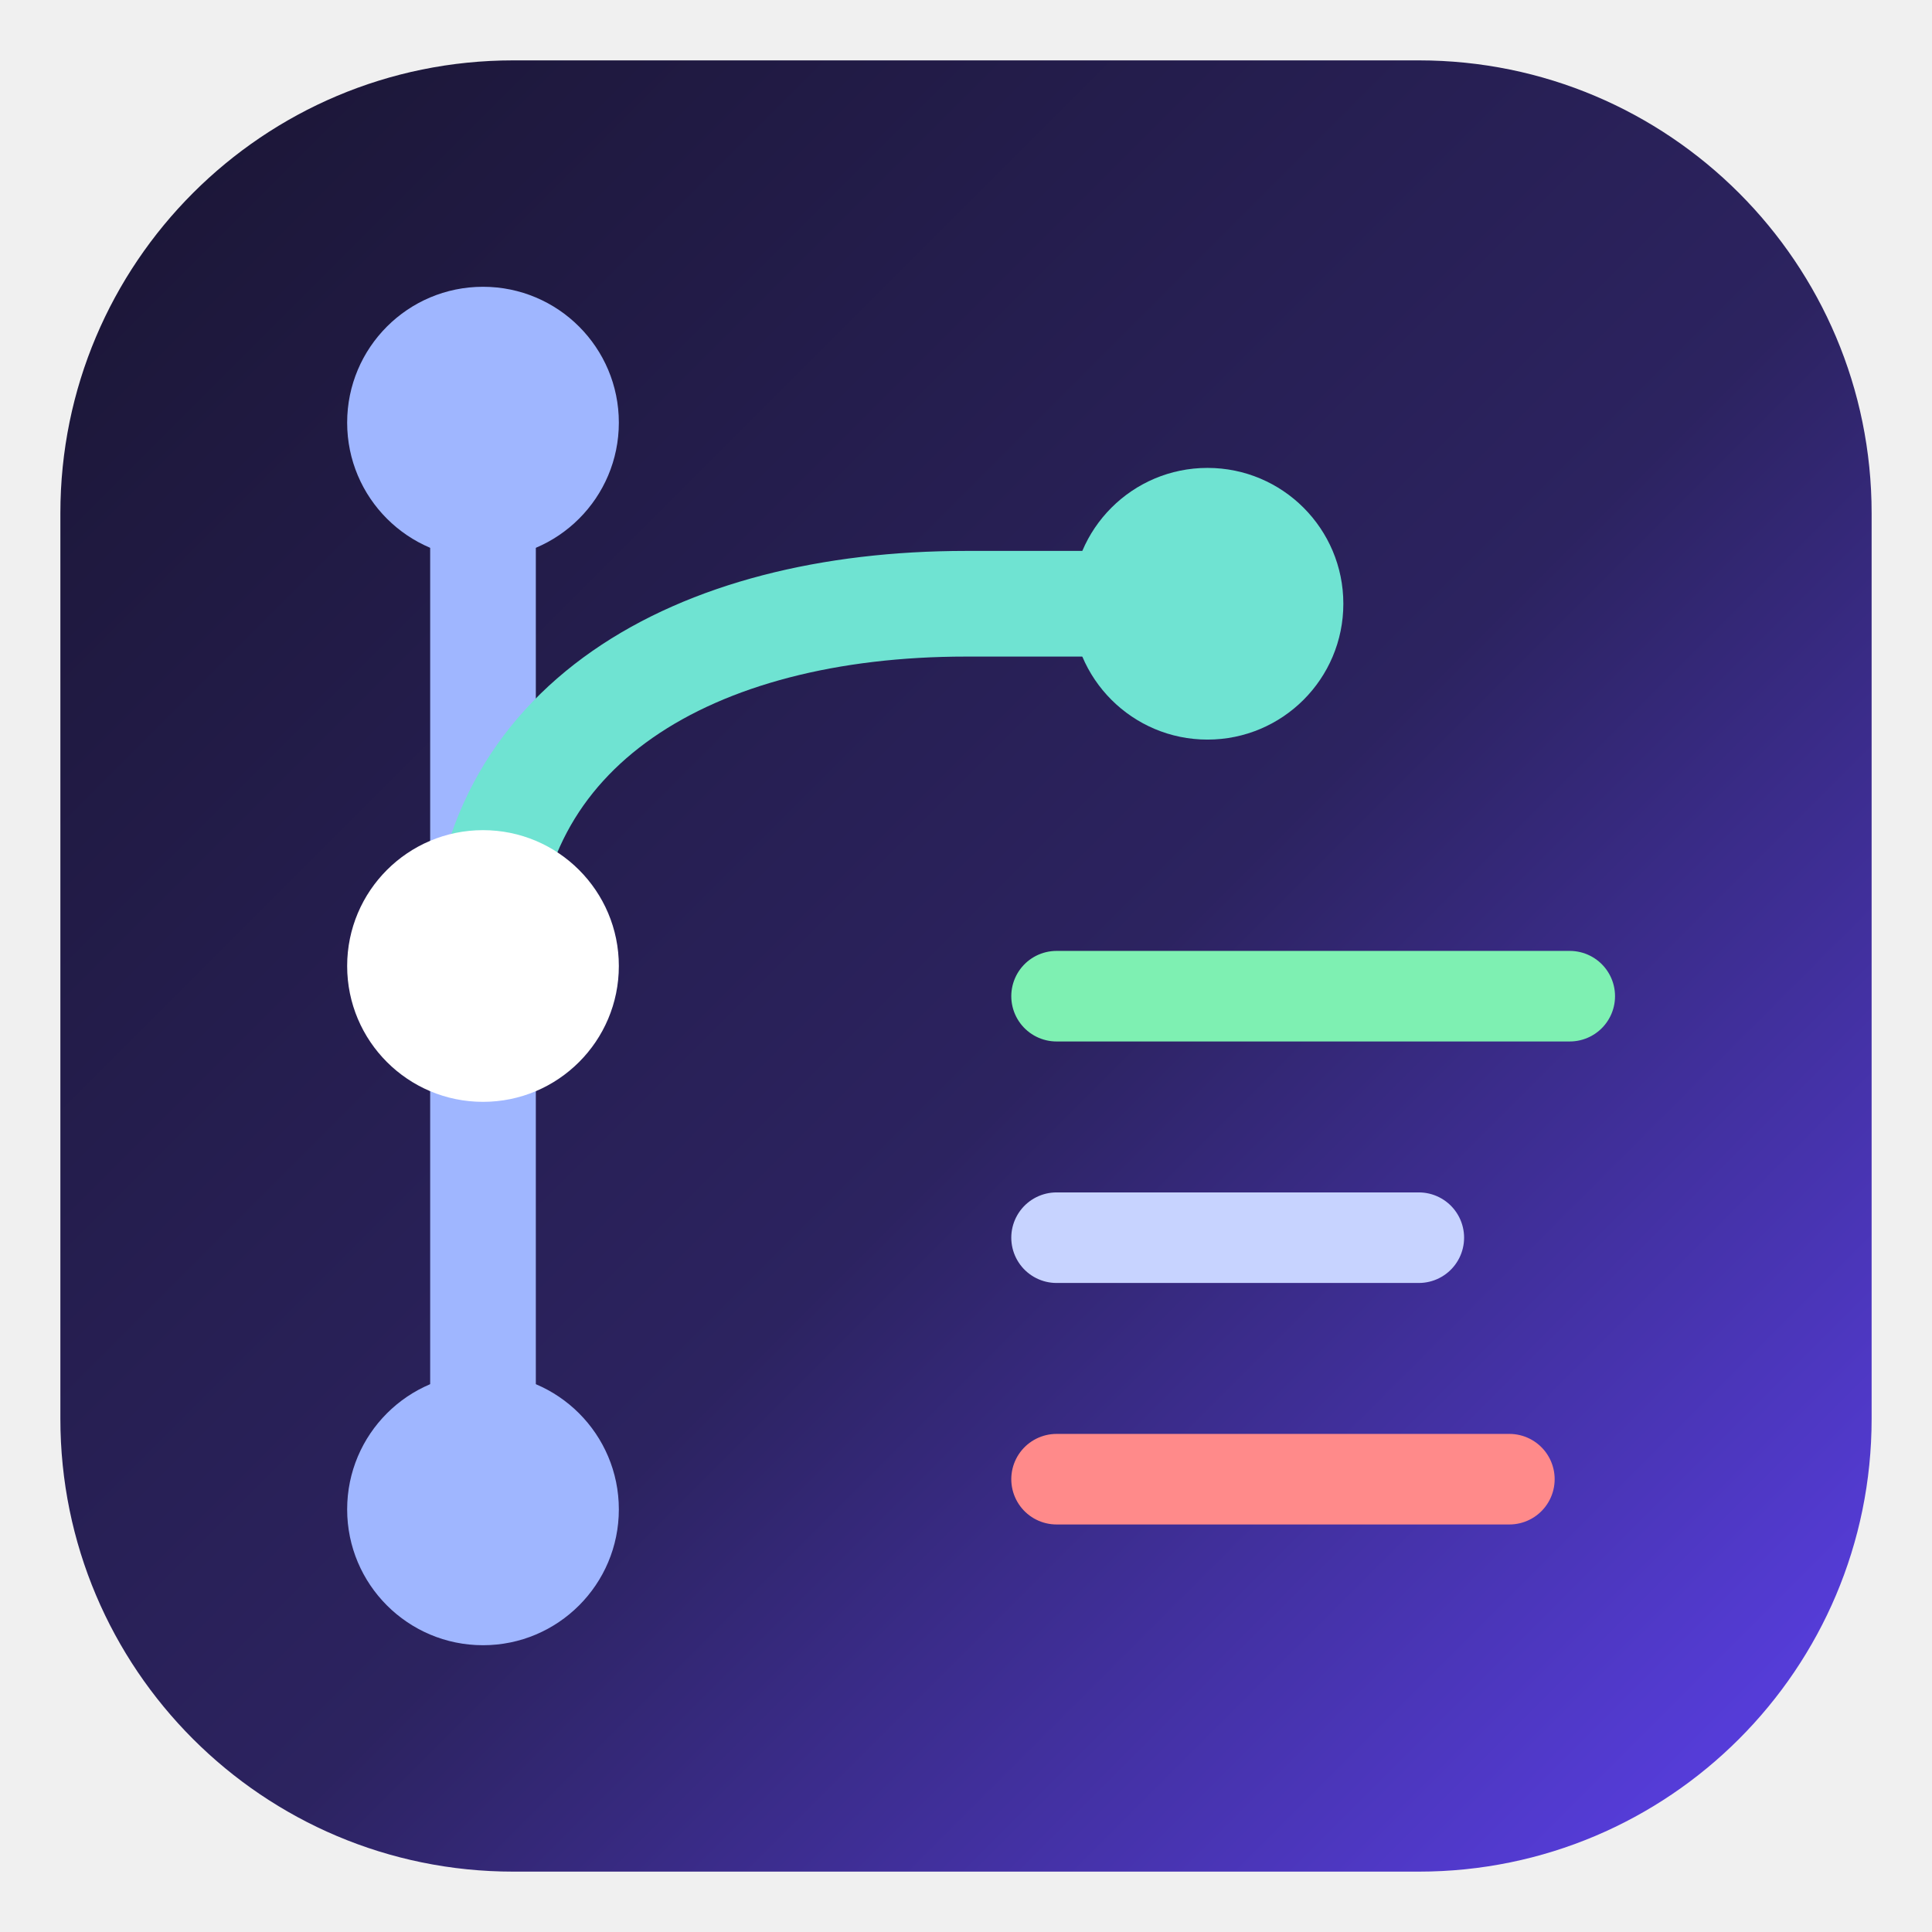
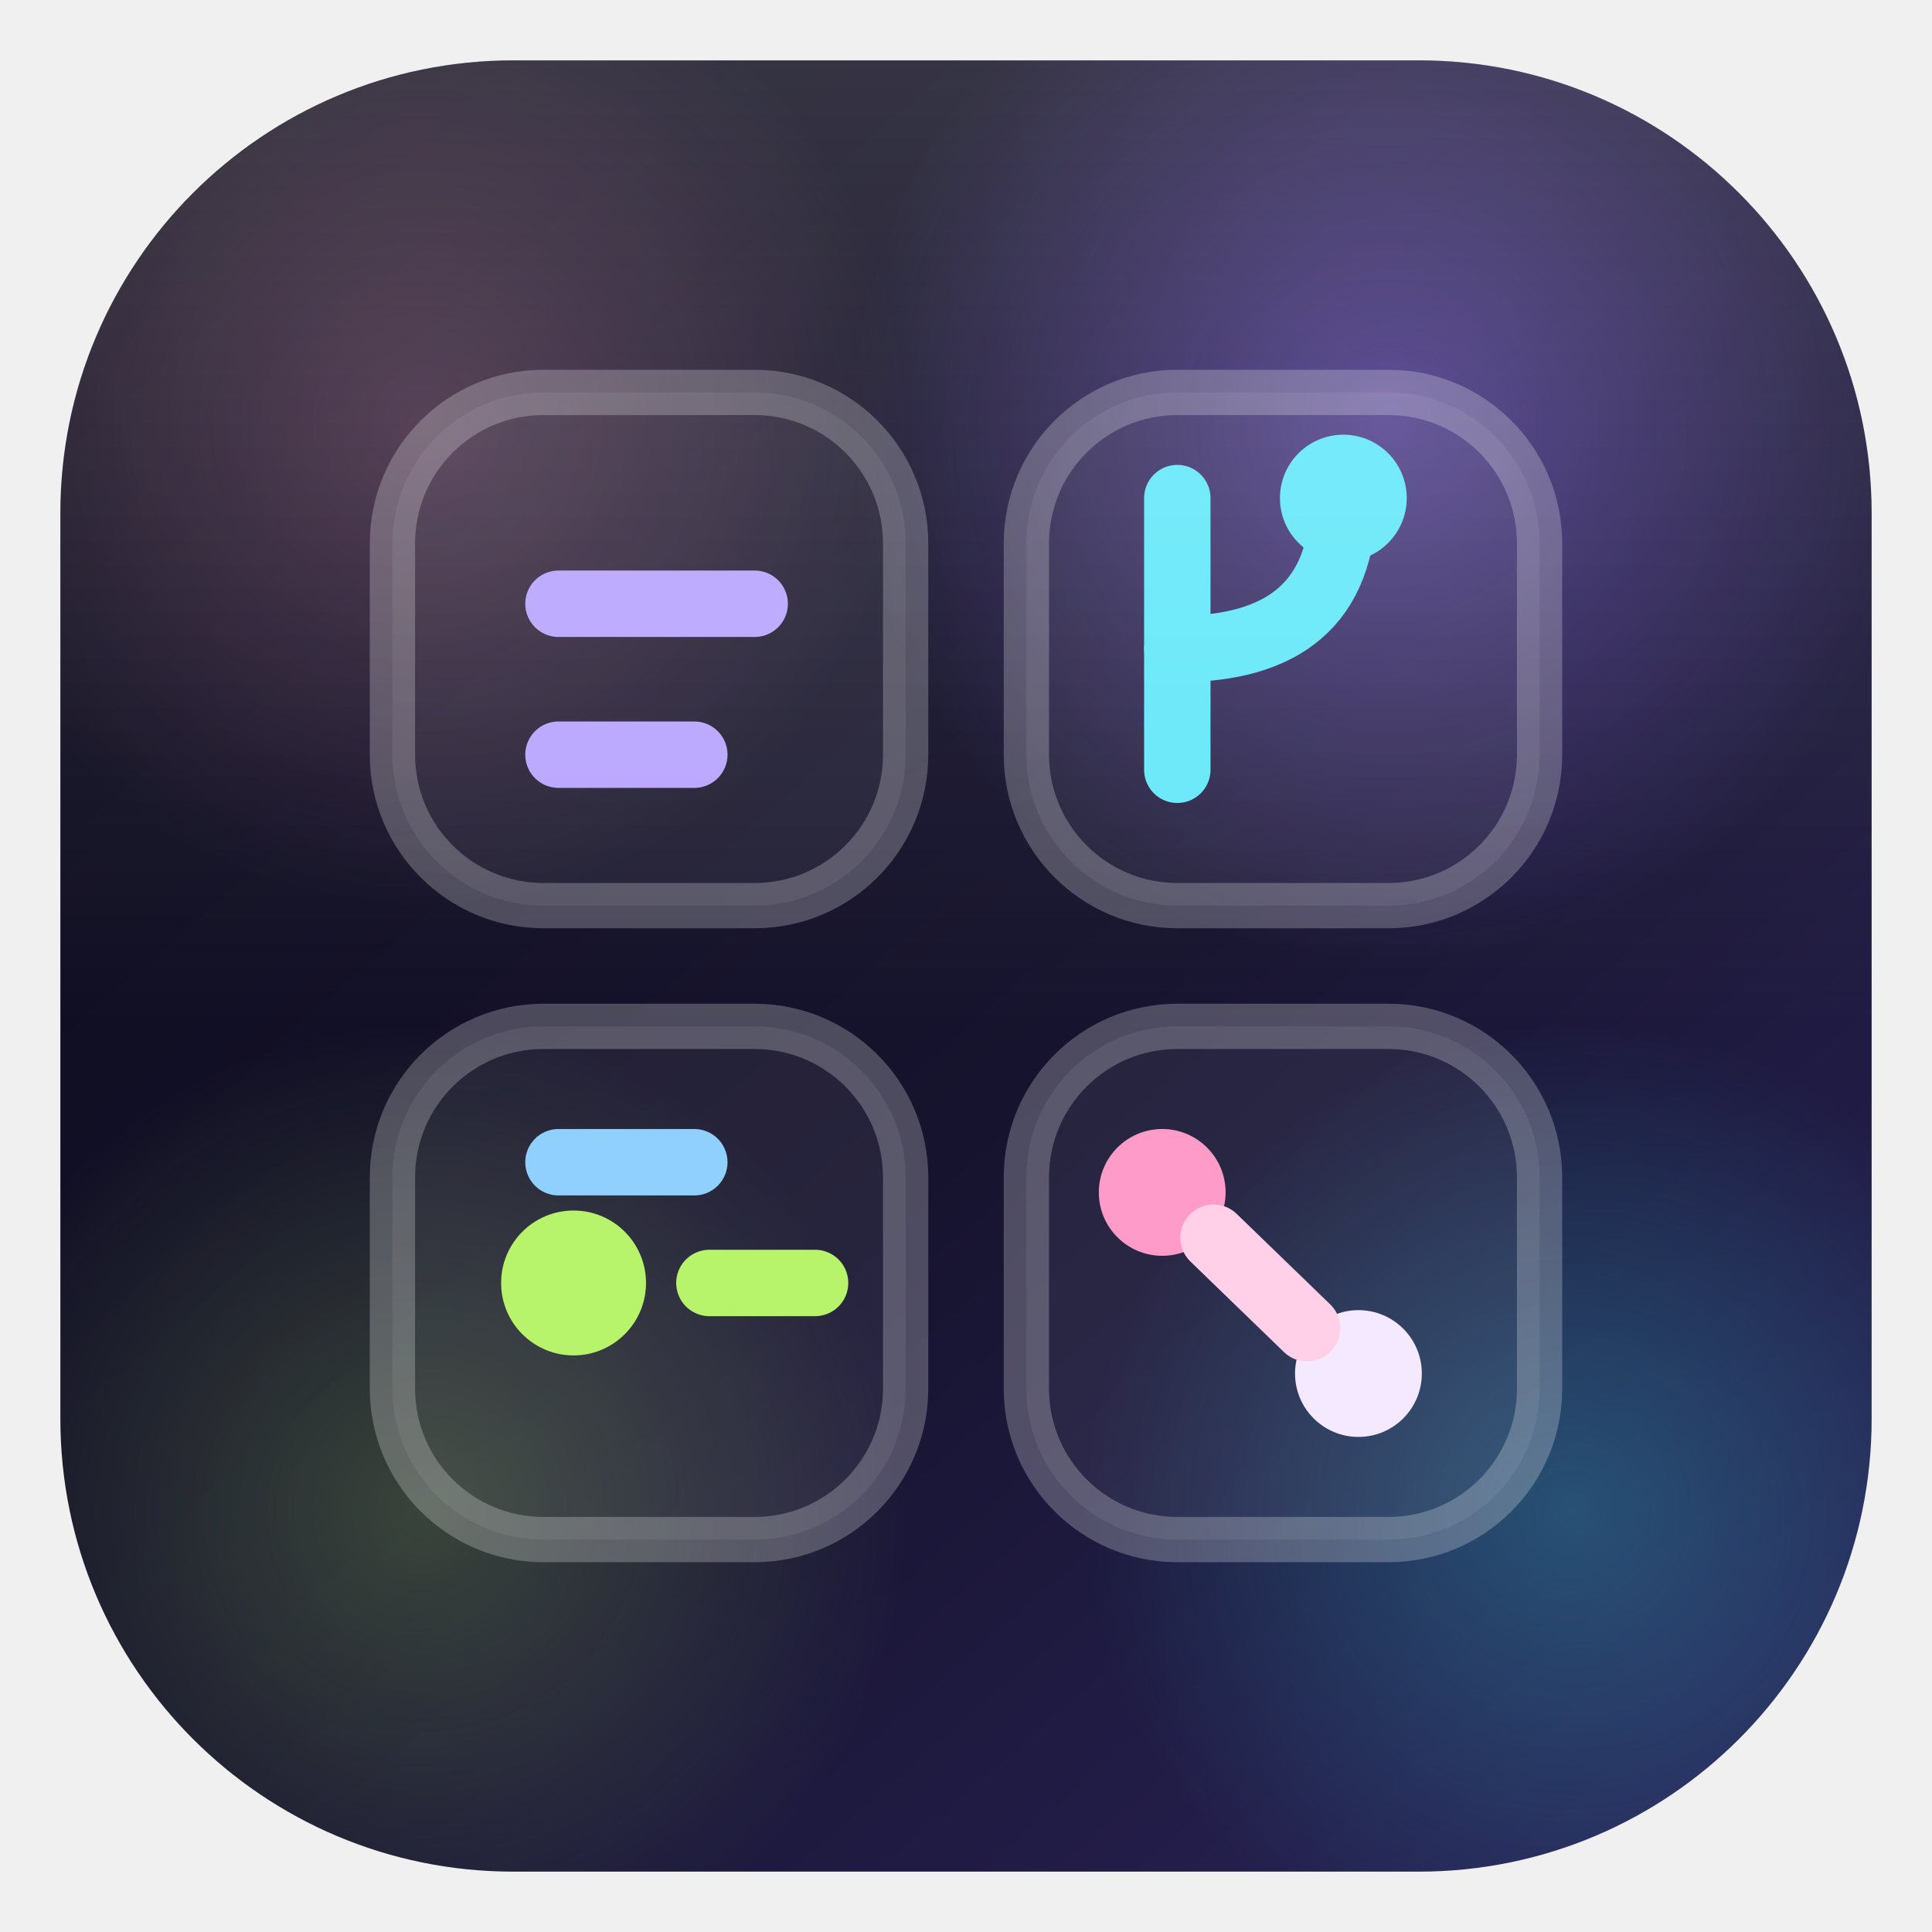
<svg xmlns="http://www.w3.org/2000/svg" viewBox="0 0 64 64" role="img" aria-label="Better Workspaces">
  <defs>
-     <linearGradient id="bw-tile" x1="4" y1="4" x2="60" y2="60" gradientUnits="userSpaceOnUse">
-       <stop stop-color="#1B1636" />
-       <stop offset="0.55" stop-color="#2C2360" />
-       <stop offset="1" stop-color="#5A3FE6" />
+     <linearGradient id="bw-bundle-tile" x1="6" y1="2" x2="58" y2="62" gradientUnits="userSpaceOnUse">
+       <stop stop-color="#0B0A18" />
+       <stop offset="0.55" stop-color="#16132E" />
+       <stop offset="1" stop-color="#2A2358" />
    </linearGradient>
+     <radialGradient id="bw-bundle-violet" cx="0.5" cy="0.5" r="0.5">
+       <stop stop-color="#8E6BFF" stop-opacity="0.45" />
+       <stop offset="1" stop-color="#8E6BFF" stop-opacity="0" />
+     </radialGradient>
+     <radialGradient id="bw-bundle-cyan" cx="0.5" cy="0.5" r="0.5">
+       <stop stop-color="#35D6E8" stop-opacity="0.28" />
+       <stop offset="1" stop-color="#35D6E8" stop-opacity="0" />
+     </radialGradient>
+     <radialGradient id="bw-bundle-lime" cx="0.5" cy="0.5" r="0.5">
+       <stop stop-color="#B7F36B" stop-opacity="0.22" />
+       <stop offset="1" stop-color="#B7F36B" stop-opacity="0" />
+     </radialGradient>
+     <radialGradient id="bw-bundle-rose" cx="0.5" cy="0.5" r="0.5">
+       <stop stop-color="#FF9BC8" stop-opacity="0.22" />
+       <stop offset="1" stop-color="#FF9BC8" stop-opacity="0" />
+     </radialGradient>
+     <linearGradient id="bw-bundle-sheen" x1="2" y1="2" x2="2" y2="34" gradientUnits="userSpaceOnUse">
+       <stop stop-color="#FFFFFF" stop-opacity="0.16" />
+       <stop offset="1" stop-color="#FFFFFF" stop-opacity="0" />
+     </linearGradient>
+     <clipPath id="bw-bundle-clip">
+       <rect x="2" y="2" width="60" height="60" rx="15" />
+     </clipPath>
  </defs>
-   <rect x="2" y="2" width="60" height="60" rx="15" fill="url(#bw-tile)" />
-   <path d="M16 14V50" stroke="#9FB6FF" stroke-width="3.5" stroke-linecap="round" />
-   <path d="M16 32C16 24 23 20 32 20H38" stroke="#6FE3D2" stroke-width="3.5" stroke-linecap="round" fill="none" />
-   <circle cx="16" cy="14" r="4.5" fill="#9FB6FF" />
-   <circle cx="16" cy="50" r="4.5" fill="#9FB6FF" />
-   <circle cx="16" cy="32" r="4.5" fill="#FFFFFF" />
-   <circle cx="40" cy="20" r="4.5" fill="#6FE3D2" />
-   <path d="M35 33H52" stroke="#7EF0B2" stroke-width="3" stroke-linecap="round" />
-   <path d="M35 41H47" stroke="#C7D3FF" stroke-width="3" stroke-linecap="round" />
-   <path d="M35 49H50" stroke="#FF8A8A" stroke-width="3" stroke-linecap="round" />
+   <rect x="2" y="2" width="60" height="60" rx="15" fill="url(#bw-bundle-tile)" />
+   <g clip-path="url(#bw-bundle-clip)">
+     <circle cx="46" cy="14" r="18" fill="url(#bw-bundle-violet)" />
+     <circle cx="52" cy="50" r="16" fill="url(#bw-bundle-cyan)" />
+     <circle cx="14" cy="50" r="16" fill="url(#bw-bundle-lime)" />
+     <circle cx="14" cy="14" r="16" fill="url(#bw-bundle-rose)" />
+   </g>
+   <g fill="#FFFFFF" fill-opacity="0.07" stroke="#FFFFFF" stroke-opacity="0.24" stroke-width="1.5">
+     <rect x="13" y="13" width="17" height="17" rx="5" />
+     <rect x="34" y="13" width="17" height="17" rx="5" />
+     <rect x="13" y="34" width="17" height="17" rx="5" />
+     <rect x="34" y="34" width="17" height="17" rx="5" />
+   </g>
+   <g stroke="#B9A6FF" stroke-width="2.2" stroke-linecap="round">
+     <path d="M18.5 20H25" />
+     <path d="M18.5 25H23" />
+   </g>
+   <g fill="none" stroke="#67E8F9" stroke-width="2.2" stroke-linecap="round">
+     <path d="M39 25.5V16.5" />
+     <path d="M39 21.5C42.5 21.5 44.5 20 44.5 16.5" />
+   </g>
+   <circle cx="44.5" cy="16.5" r="2.1" fill="#67E8F9" />
+   <path d="M18.5 38.5H23" stroke="#8FD0FF" stroke-width="2.2" stroke-linecap="round" />
+   <circle cx="19" cy="42.5" r="2.4" fill="#B7F36B" />
+   <path d="M23.5 42.5H27" stroke="#B7F36B" stroke-width="2.2" stroke-linecap="round" />
+   <circle cx="38.5" cy="39.5" r="2.1" fill="#FF9BC8" />
+   <circle cx="45" cy="45.5" r="2.1" fill="#F4E9FF" />
+   <path d="M40.2 41L43.3 44" stroke="#FFD0E8" stroke-width="2.2" stroke-linecap="round" />
+   <rect x="2" y="2" width="60" height="60" rx="15" fill="url(#bw-bundle-sheen)" />
</svg>
